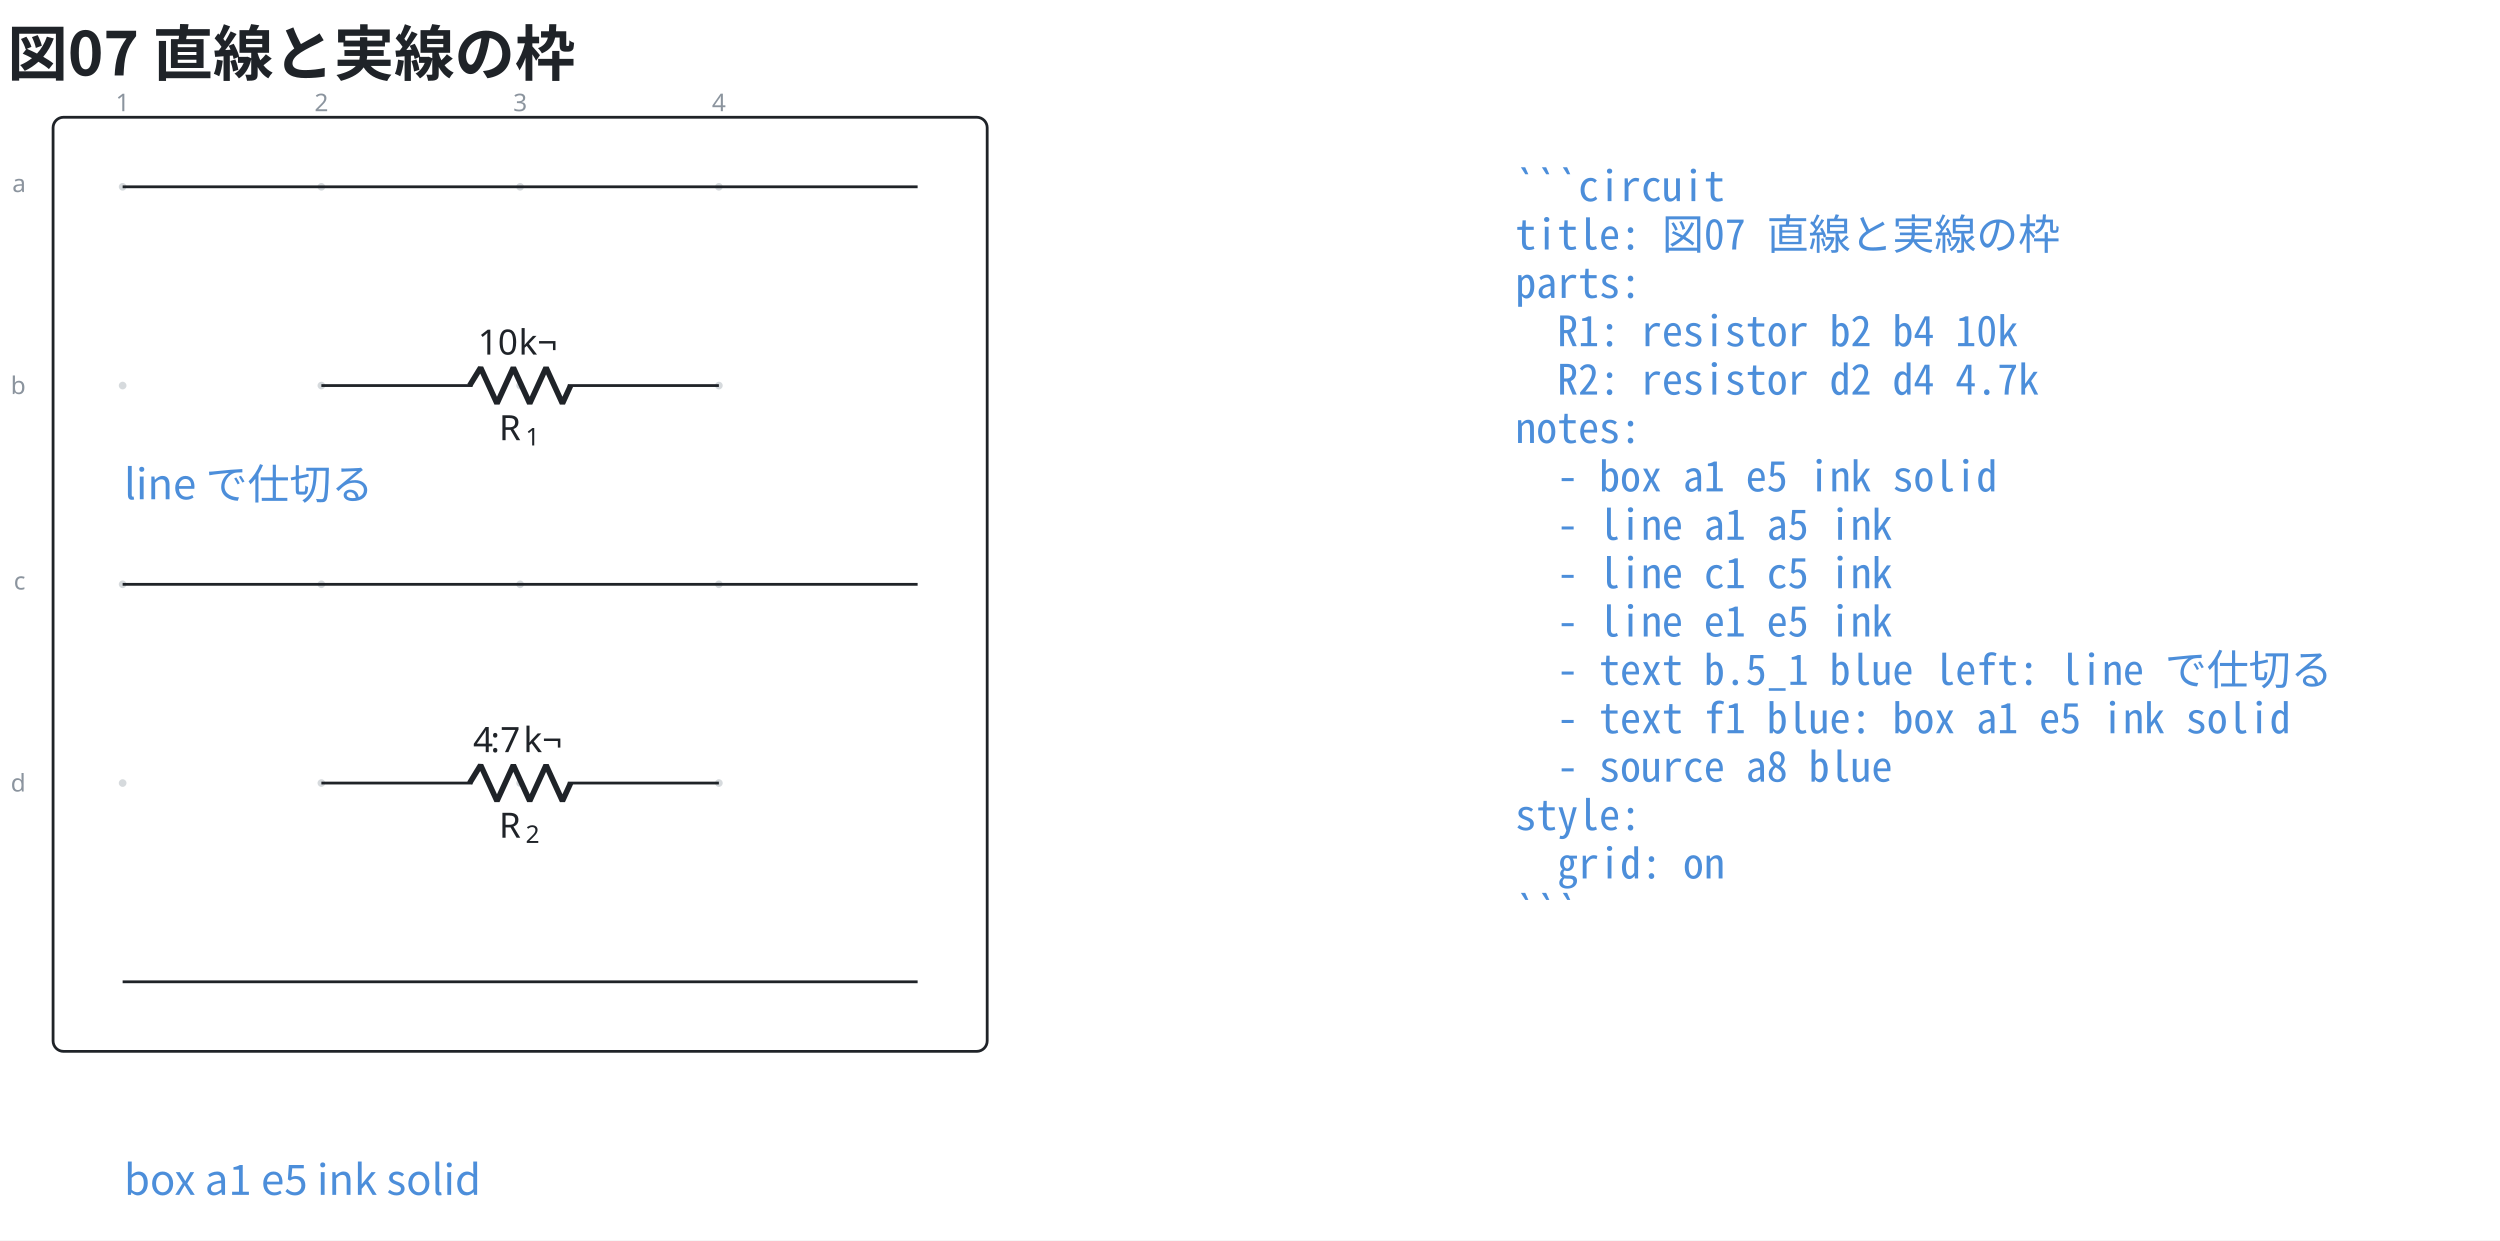
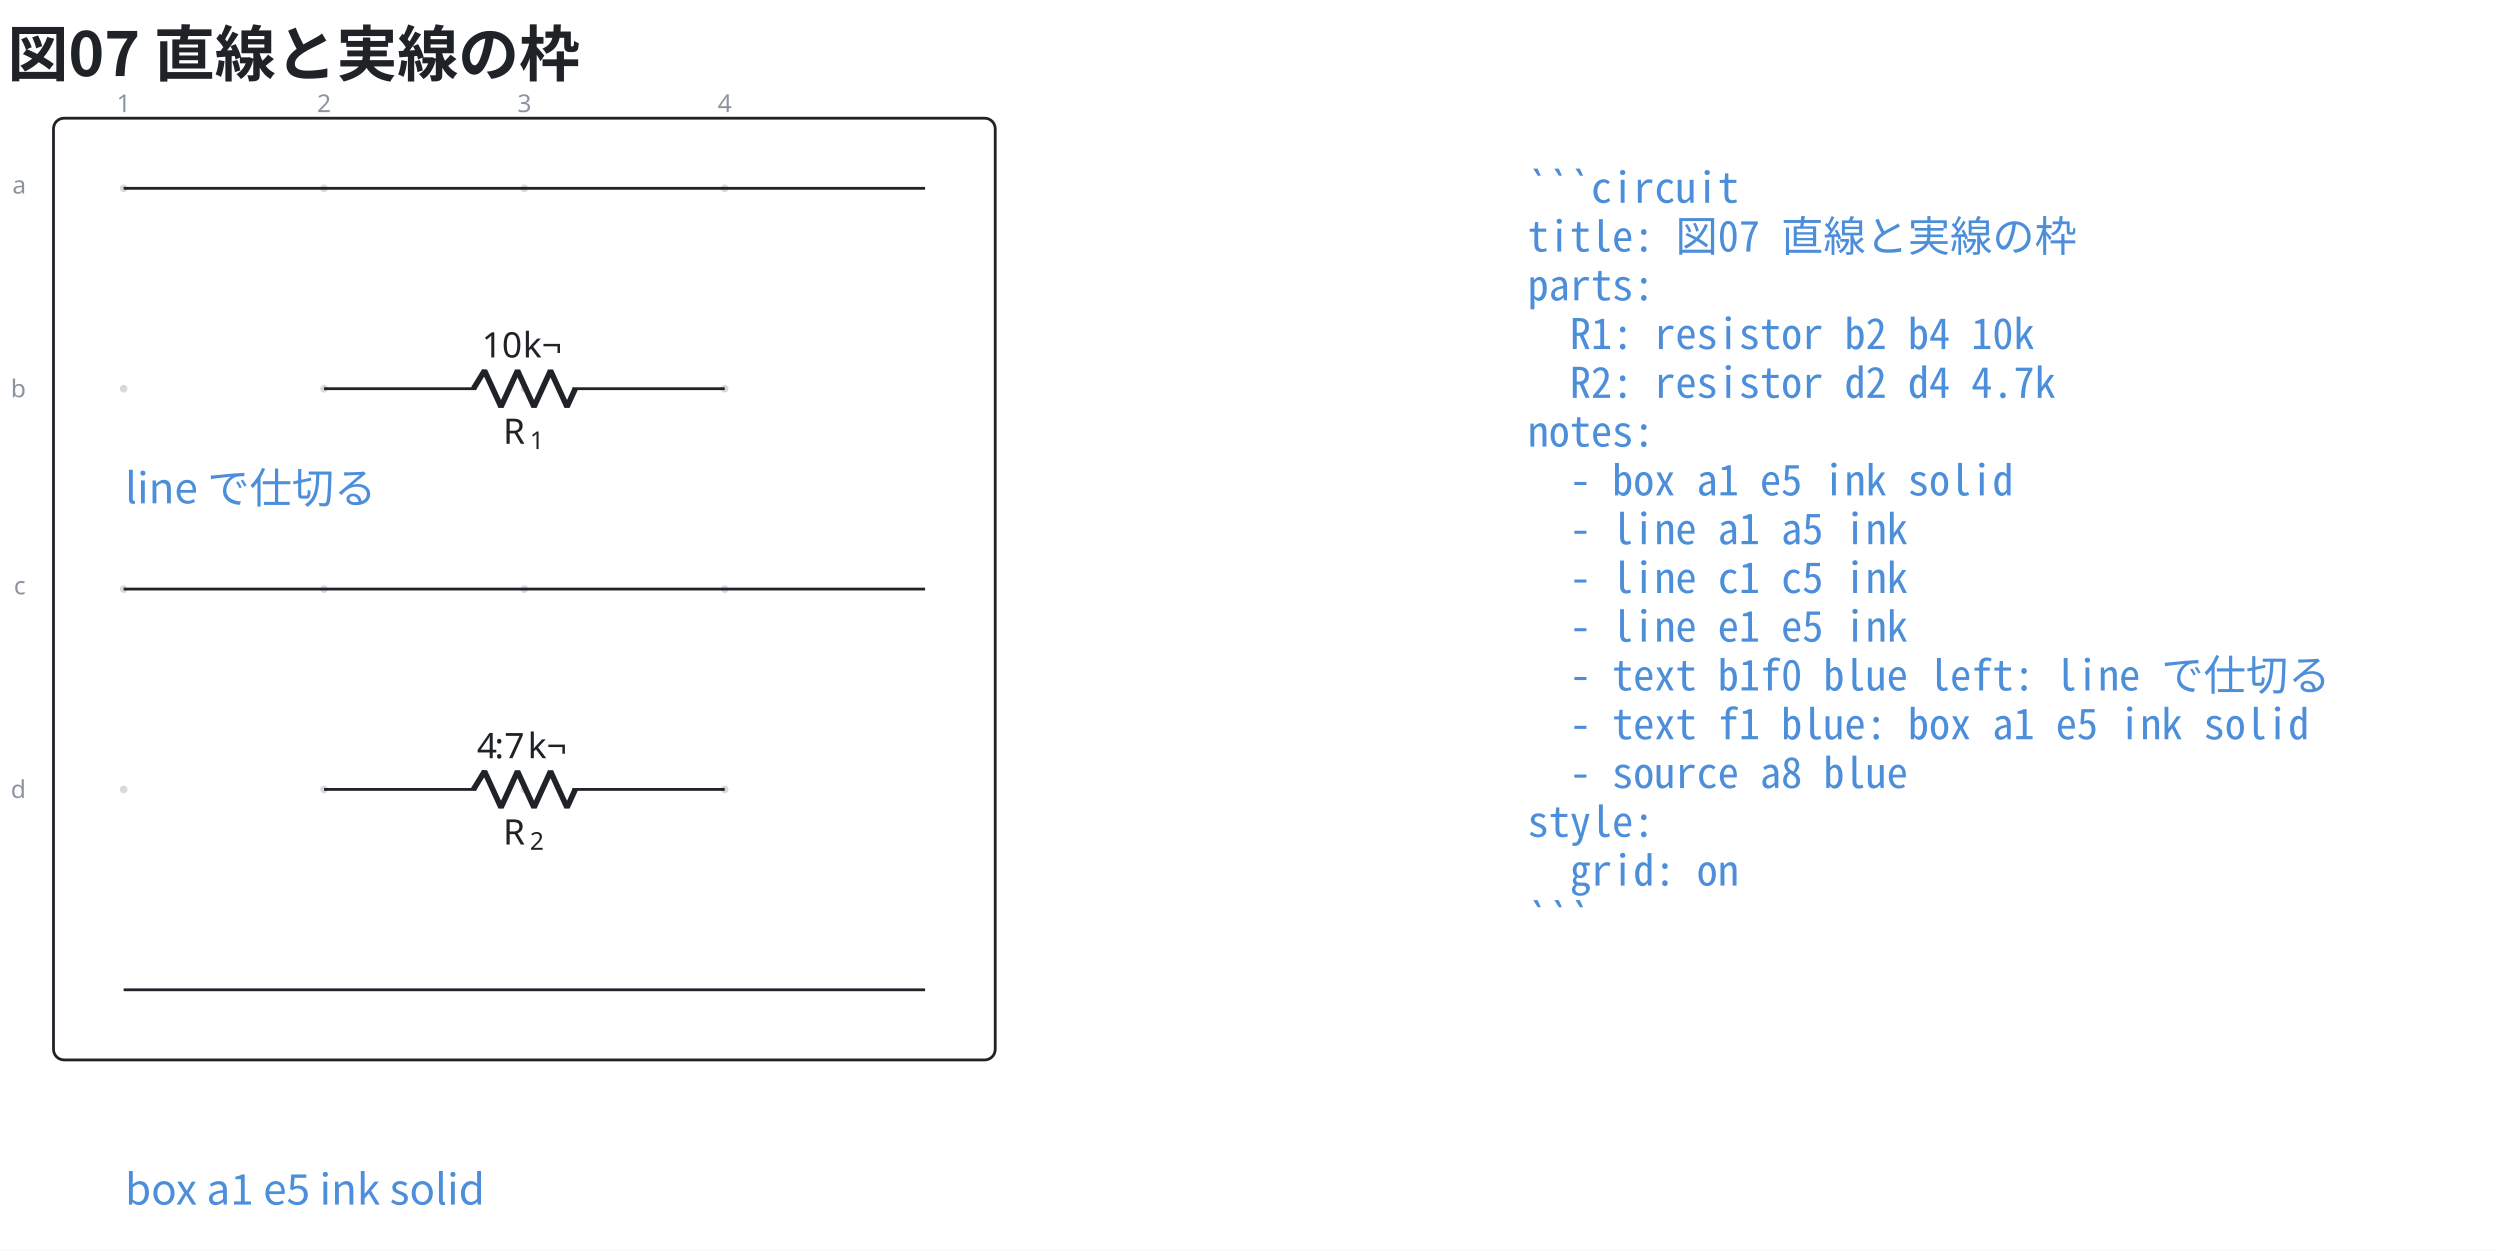
- <svg xmlns="http://www.w3.org/2000/svg" data-figure-paper="#ffffff" data-circuit-fence="0.5.0" fill="#1f2328" width="954.402" height="473.545" viewBox="-72 -72 715.802 355.159">
-   <rect x="-72" y="-72" width="715.802" height="355.159" fill="#ffffff" />
+ <svg xmlns="http://www.w3.org/2000/svg" data-figure-paper="#ffffff" data-circuit-fence="0.5.0" fill="#1f2328" width="946.701" height="473.545" viewBox="-72 -72 710.026 355.159">
+   <rect x="-72" y="-72" width="710.026" height="355.159" fill="#ffffff" />
  <g stroke="#1f2328" stroke-miterlimit="10" stroke-width=".8">
    <path fill="#8b949e" fill-opacity=".35" stroke="none" stroke-opacity=".35" d="M-35.787-18.511a1.1 1.1 0 1 0-2.2 0 1.1 1.1 0 0 0 2.2 0M-35.787 38.394a1.1 1.1 0 1 0-2.2 0 1.1 1.1 0 0 0 2.2 0M-35.787 95.3a1.1 1.1 0 1 0-2.2 0 1.1 1.1 0 0 0 2.2 0M-35.787 152.205a1.1 1.1 0 1 0-2.2 0 1.1 1.1 0 0 0 2.2 0M21.118-18.511a1.1 1.1 0 1 0-2.2 0 1.1 1.1 0 0 0 2.2 0M21.118 38.394a1.1 1.1 0 1 0-2.2 0 1.1 1.1 0 0 0 2.2 0M21.118 95.3a1.1 1.1 0 1 0-2.2 0 1.1 1.1 0 0 0 2.2 0M21.118 152.205a1.1 1.1 0 1 0-2.2 0 1.1 1.1 0 0 0 2.2 0M78.024-18.511a1.1 1.1 0 1 0-2.2 0 1.1 1.1 0 0 0 2.2 0M78.024 38.394a1.1 1.1 0 1 0-2.2 0 1.1 1.1 0 0 0 2.2 0M78.024 95.3a1.1 1.1 0 1 0-2.2 0 1.1 1.1 0 0 0 2.2 0M78.024 152.205a1.1 1.1 0 1 0-2.2 0 1.1 1.1 0 0 0 2.2 0M134.93-18.511a1.1 1.1 0 1 0-2.2 0 1.1 1.1 0 0 0 2.2 0M134.93 38.394a1.1 1.1 0 1 0-2.2 0 1.1 1.1 0 0 0 2.2 0M134.93 95.3a1.1 1.1 0 1 0-2.2 0 1.1 1.1 0 0 0 2.2 0M134.93 152.205a1.1 1.1 0 1 0-2.2 0 1.1 1.1 0 0 0 2.2 0m-1.1 0" />
    <g fill="#8b949e" stroke="#8b949e">
      <text x="-36.887" y="-18.511" fill="#8b949e" stroke="none" font-family="cmr7" font-size="7" transform="translate(-1.993 -21.645)">1</text>
    </g>
    <g fill="#8b949e" stroke="#8b949e">
      <text x="-36.887" y="-18.511" fill="#8b949e" stroke="none" font-family="cmr7" font-size="7" transform="translate(54.912 -21.645)">2</text>
    </g>
    <g fill="#8b949e" stroke="#8b949e">
      <text x="-36.887" y="-18.511" fill="#8b949e" stroke="none" font-family="cmr7" font-size="7" transform="translate(111.818 -21.645)">3</text>
    </g>
    <g fill="#8b949e" stroke="#8b949e">
      <text x="-36.887" y="-18.511" fill="#8b949e" stroke="none" font-family="cmr7" font-size="7" transform="translate(168.723 -21.645)">4</text>
    </g>
    <g fill="#8b949e" stroke="#8b949e">
      <text x="-36.887" y="-18.511" fill="#8b949e" stroke="none" font-family="cmr7" font-size="7" transform="translate(-31.62 1.507)">a</text>
    </g>
    <g fill="#8b949e" stroke="#8b949e">
      <text x="-36.887" y="-18.511" fill="#8b949e" stroke="none" font-family="cmr7" font-size="7" transform="translate(-32.05 59.336)">b</text>
    </g>
    <g fill="#8b949e" stroke="#8b949e">
      <text x="-36.887" y="-18.511" fill="#8b949e" stroke="none" font-family="cmr7" font-size="7" transform="translate(-31.189 115.318)">c</text>
    </g>
    <g fill="#8b949e" stroke="#8b949e">
      <text x="-36.887" y="-18.511" fill="#8b949e" stroke="none" font-family="cmr7" font-size="7" transform="translate(-32.05 173.147)">d</text>
    </g>
    <path fill="none" d="M20.018 38.394h.4m-.4 0h43.248m27.315 0h43.248m-.4 0h.4" />
    <g stroke-linejoin="bevel" stroke-width="1.6">
      <path fill="none" d="m62.466 38.394 3.143-5.121 4.686 10.243 4.686-10.243 4.686 10.243 4.685-10.243 4.686 10.243 2.343-5.122" />
    </g>
    <g stroke="none">
      <text x="-36.887" y="-18.511" font-family="cmmi10" font-size="10" transform="translate(107.771 72.554)">R</text>
      <text x="-29.294" y="-17.011" font-family="cmr7" font-size="7" transform="translate(107.771 72.554)">1</text>
    </g>
    <g stroke="none" font-family="cmr10" font-size="10">
      <text x="-36.887" y="-18.511" transform="translate(101.728 48.043)">10</text>
      <text x="-25.221" y="-18.511" transform="translate(101.728 48.043)">k¬</text>
    </g>
    <path fill="none" d="M20.018 152.205h.4m-.4 0h43.248m27.315 0h43.248m-.4 0h.4" />
    <g stroke-linejoin="bevel" stroke-width="1.6">
      <path fill="none" d="m62.466 152.205 3.143-5.121 4.686 10.243 4.686-10.243 4.686 10.243 4.685-10.243 4.686 10.243 2.343-5.122" />
    </g>
    <g stroke="none">
      <text x="-36.887" y="-18.511" font-family="cmmi10" font-size="10" transform="translate(107.771 186.365)">R</text>
      <text x="-29.294" y="-17.011" font-family="cmr7" font-size="7" transform="translate(107.771 186.365)">2</text>
    </g>
    <g stroke="none" font-size="10">
      <text x="-36.887" y="-18.511" font-family="cmr10" transform="translate(100.339 161.854)">4</text>
      <text x="-31.887" y="-18.511" font-family="cmmi10" transform="translate(100.339 161.854)">:</text>
      <text x="-29.109" y="-18.511" font-family="cmr10" transform="translate(100.339 161.854)">7</text>
      <text x="-22.443" y="-18.511" font-family="cmr10" transform="translate(100.339 161.854)">k¬</text>
    </g>
    <path fill="none" d="M-56.804 226.028V-35.428a3 3 0 0 1 3-3h261.456a3 3 0 0 1 3 3v261.456a3 3 0 0 1-3 3H-53.804a3 3 0 0 1-3-3ZM-36.887-18.511h227.622M-36.887 95.3h227.622M-36.887 209.11h227.622" />
    <g>
      <text x="-36.887" y="-18.511" fill="#4c8eda" stroke="none" font-family="'Noto Sans CJK JP','Noto Sans JP','Hiragino Sans','Yu Gothic',sans-serif" font-size="12" transform="translate(.4 89.458)">line で仕切る</text>
    </g>
    <g>
      <text x="-36.887" y="-18.511" fill="#4c8eda" stroke="none" font-family="'Noto Sans CJK JP','Noto Sans JP','Hiragino Sans','Yu Gothic',sans-serif" font-size="12" transform="translate(.4 288.627)">box a1 e5 ink solid</text>
    </g>
    <g>
      <text x="-36.887" y="-18.511" fill="#4c8eda" stroke="none" font-family="'Noto Sans Mono CJK JP',ui-monospace,'SFMono-Regular',Consolas,'Liberation Mono',monospace" font-size="12" transform="translate(398.738 4.1)" xml:space="preserve">```circuit</text>
    </g>
    <g>
      <text x="-36.887" y="-18.511" fill="#4c8eda" stroke="none" font-family="'Noto Sans Mono CJK JP',ui-monospace,'SFMono-Regular',Consolas,'Liberation Mono',monospace" font-size="12" transform="translate(398.738 17.956)" xml:space="preserve">title: 図07 直線と実線の枠</text>
    </g>
    <g>
      <text x="-36.887" y="-18.511" fill="#4c8eda" stroke="none" font-family="'Noto Sans Mono CJK JP',ui-monospace,'SFMono-Regular',Consolas,'Liberation Mono',monospace" font-size="12" transform="translate(398.738 31.813)" xml:space="preserve">parts:</text>
    </g>
    <g>
      <text x="-36.887" y="-18.511" fill="#4c8eda" stroke="none" font-family="'Noto Sans Mono CJK JP',ui-monospace,'SFMono-Regular',Consolas,'Liberation Mono',monospace" font-size="12" transform="translate(398.738 45.641)" xml:space="preserve">  R1: resistor b2 b4 10k</text>
    </g>
    <g>
      <text x="-36.887" y="-18.511" fill="#4c8eda" stroke="none" font-family="'Noto Sans Mono CJK JP',ui-monospace,'SFMono-Regular',Consolas,'Liberation Mono',monospace" font-size="12" transform="translate(398.738 59.498)" xml:space="preserve">  R2: resistor d2 d4 4.7k</text>
    </g>
    <g>
      <text x="-36.887" y="-18.511" fill="#4c8eda" stroke="none" font-family="'Noto Sans Mono CJK JP',ui-monospace,'SFMono-Regular',Consolas,'Liberation Mono',monospace" font-size="12" transform="translate(398.738 73.354)" xml:space="preserve">notes:</text>
    </g>
    <g>
      <text x="-36.887" y="-18.511" fill="#4c8eda" stroke="none" font-family="'Noto Sans Mono CJK JP',ui-monospace,'SFMono-Regular',Consolas,'Liberation Mono',monospace" font-size="12" transform="translate(398.738 87.21)" xml:space="preserve">  - box a1 e5 ink solid</text>
    </g>
    <g>
      <text x="-36.887" y="-18.511" fill="#4c8eda" stroke="none" font-family="'Noto Sans Mono CJK JP',ui-monospace,'SFMono-Regular',Consolas,'Liberation Mono',monospace" font-size="12" transform="translate(398.738 101.067)" xml:space="preserve">  - line a1 a5 ink</text>
    </g>
    <g>
      <text x="-36.887" y="-18.511" fill="#4c8eda" stroke="none" font-family="'Noto Sans Mono CJK JP',ui-monospace,'SFMono-Regular',Consolas,'Liberation Mono',monospace" font-size="12" transform="translate(398.738 114.924)" xml:space="preserve">  - line c1 c5 ink</text>
    </g>
    <g>
      <text x="-36.887" y="-18.511" fill="#4c8eda" stroke="none" font-family="'Noto Sans Mono CJK JP',ui-monospace,'SFMono-Regular',Consolas,'Liberation Mono',monospace" font-size="12" transform="translate(398.738 128.751)" xml:space="preserve">  - line e1 e5 ink</text>
    </g>
    <g>
-       <text x="-36.887" y="-18.511" fill="#4c8eda" stroke="none" font-family="'Noto Sans Mono CJK JP',ui-monospace,'SFMono-Regular',Consolas,'Liberation Mono',monospace" font-size="12" transform="translate(398.738 142.608)" xml:space="preserve">  - text b.5_1 blue left: line で仕切る</text>
+       <text x="-36.887" y="-18.511" fill="#4c8eda" stroke="none" font-family="'Noto Sans Mono CJK JP',ui-monospace,'SFMono-Regular',Consolas,'Liberation Mono',monospace" font-size="12" transform="translate(398.738 142.608)" xml:space="preserve">  - text b1f0 blue left: line で仕切る</text>
    </g>
    <g>
      <text x="-36.887" y="-18.511" fill="#4c8eda" stroke="none" font-family="'Noto Sans Mono CJK JP',ui-monospace,'SFMono-Regular',Consolas,'Liberation Mono',monospace" font-size="12" transform="translate(398.738 156.464)" xml:space="preserve">  - text f1 blue: box a1 e5 ink solid</text>
    </g>
    <g>
      <text x="-36.887" y="-18.511" fill="#4c8eda" stroke="none" font-family="'Noto Sans Mono CJK JP',ui-monospace,'SFMono-Regular',Consolas,'Liberation Mono',monospace" font-size="12" transform="translate(398.738 170.32)" xml:space="preserve">  - source a8 blue</text>
    </g>
    <g>
      <text x="-36.887" y="-18.511" fill="#4c8eda" stroke="none" font-family="'Noto Sans Mono CJK JP',ui-monospace,'SFMono-Regular',Consolas,'Liberation Mono',monospace" font-size="12" transform="translate(398.738 184.177)" xml:space="preserve">style:</text>
    </g>
    <g>
      <text x="-36.887" y="-18.511" fill="#4c8eda" stroke="none" font-family="'Noto Sans Mono CJK JP',ui-monospace,'SFMono-Regular',Consolas,'Liberation Mono',monospace" font-size="12" transform="translate(398.738 198.034)" xml:space="preserve">  grid: on</text>
    </g>
    <g>
      <text x="-36.887" y="-18.511" fill="#4c8eda" stroke="none" font-family="'Noto Sans Mono CJK JP',ui-monospace,'SFMono-Regular',Consolas,'Liberation Mono',monospace" font-size="12" transform="translate(398.738 211.862)" xml:space="preserve">```</text>
    </g>
    <g>
      <text x="-36.887" y="-18.511" fill="#1f2328" stroke="none" font-family="'Noto Sans CJK JP','Noto Sans JP','Hiragino Sans','Yu Gothic',sans-serif" font-size="17.28" transform="translate(-32.983 -31.889)" font-weight="bold">図07 直線と実線の枠</text>
    </g>
  </g>
</svg>
